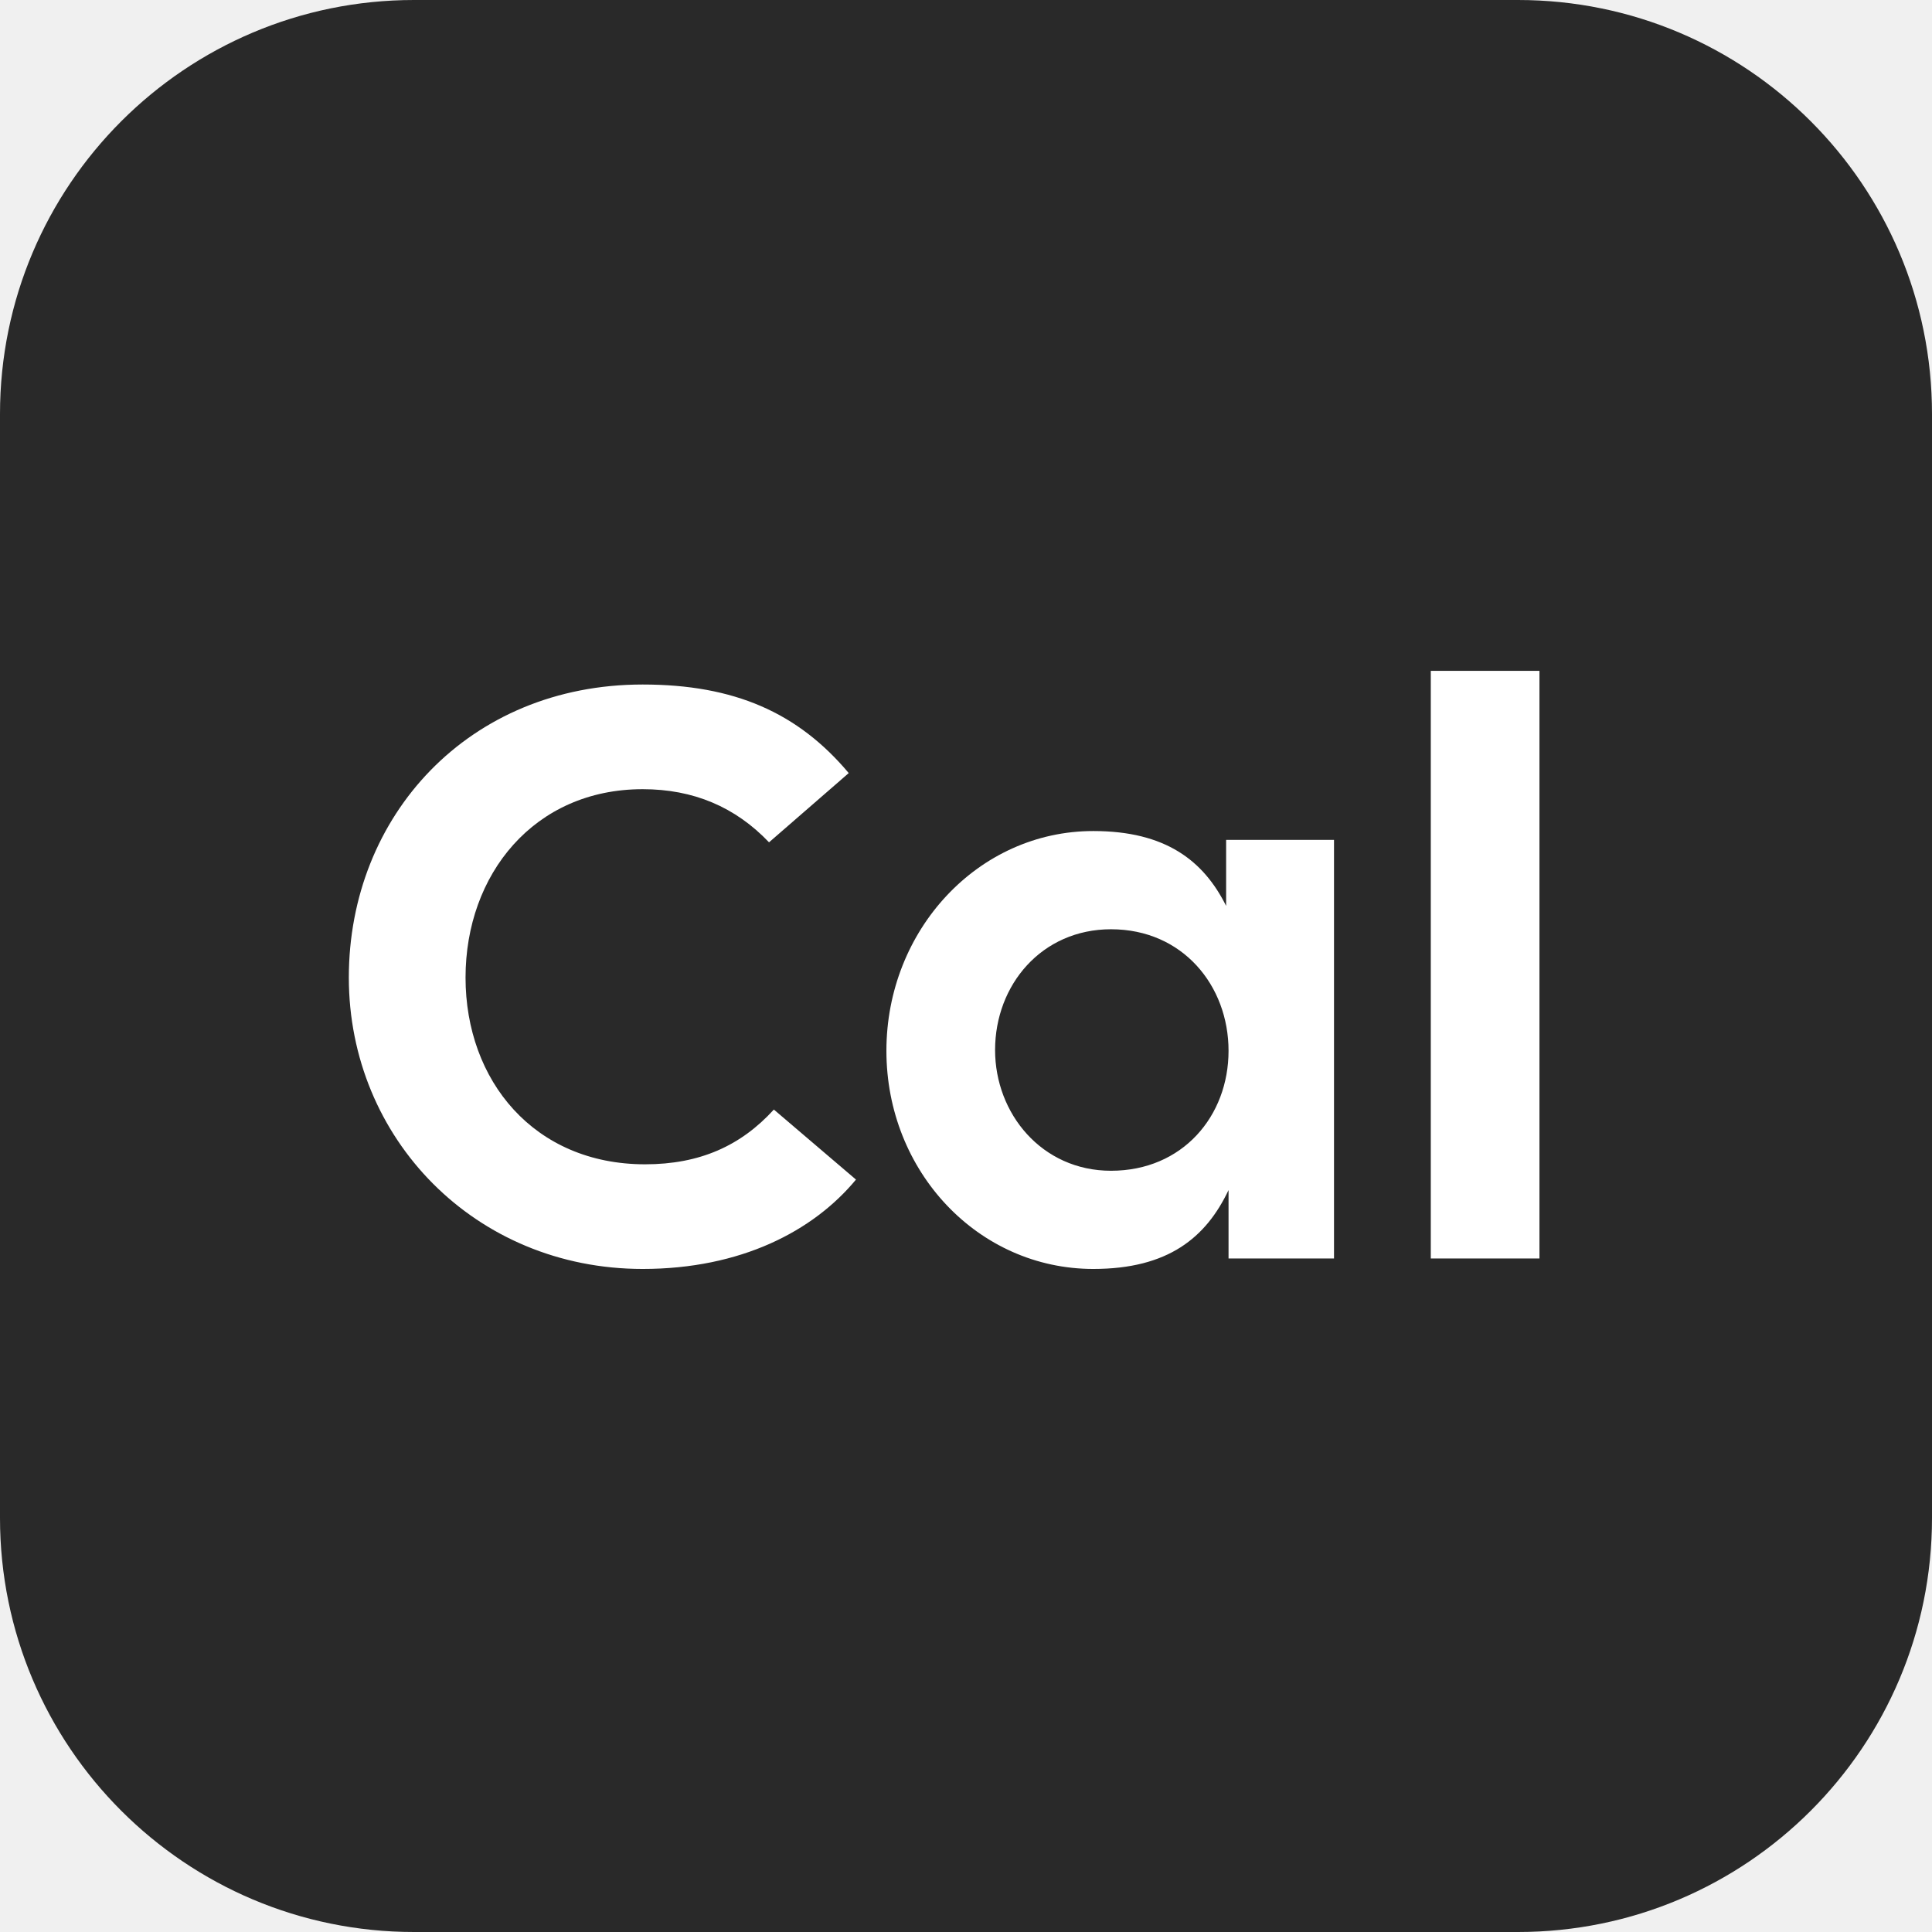
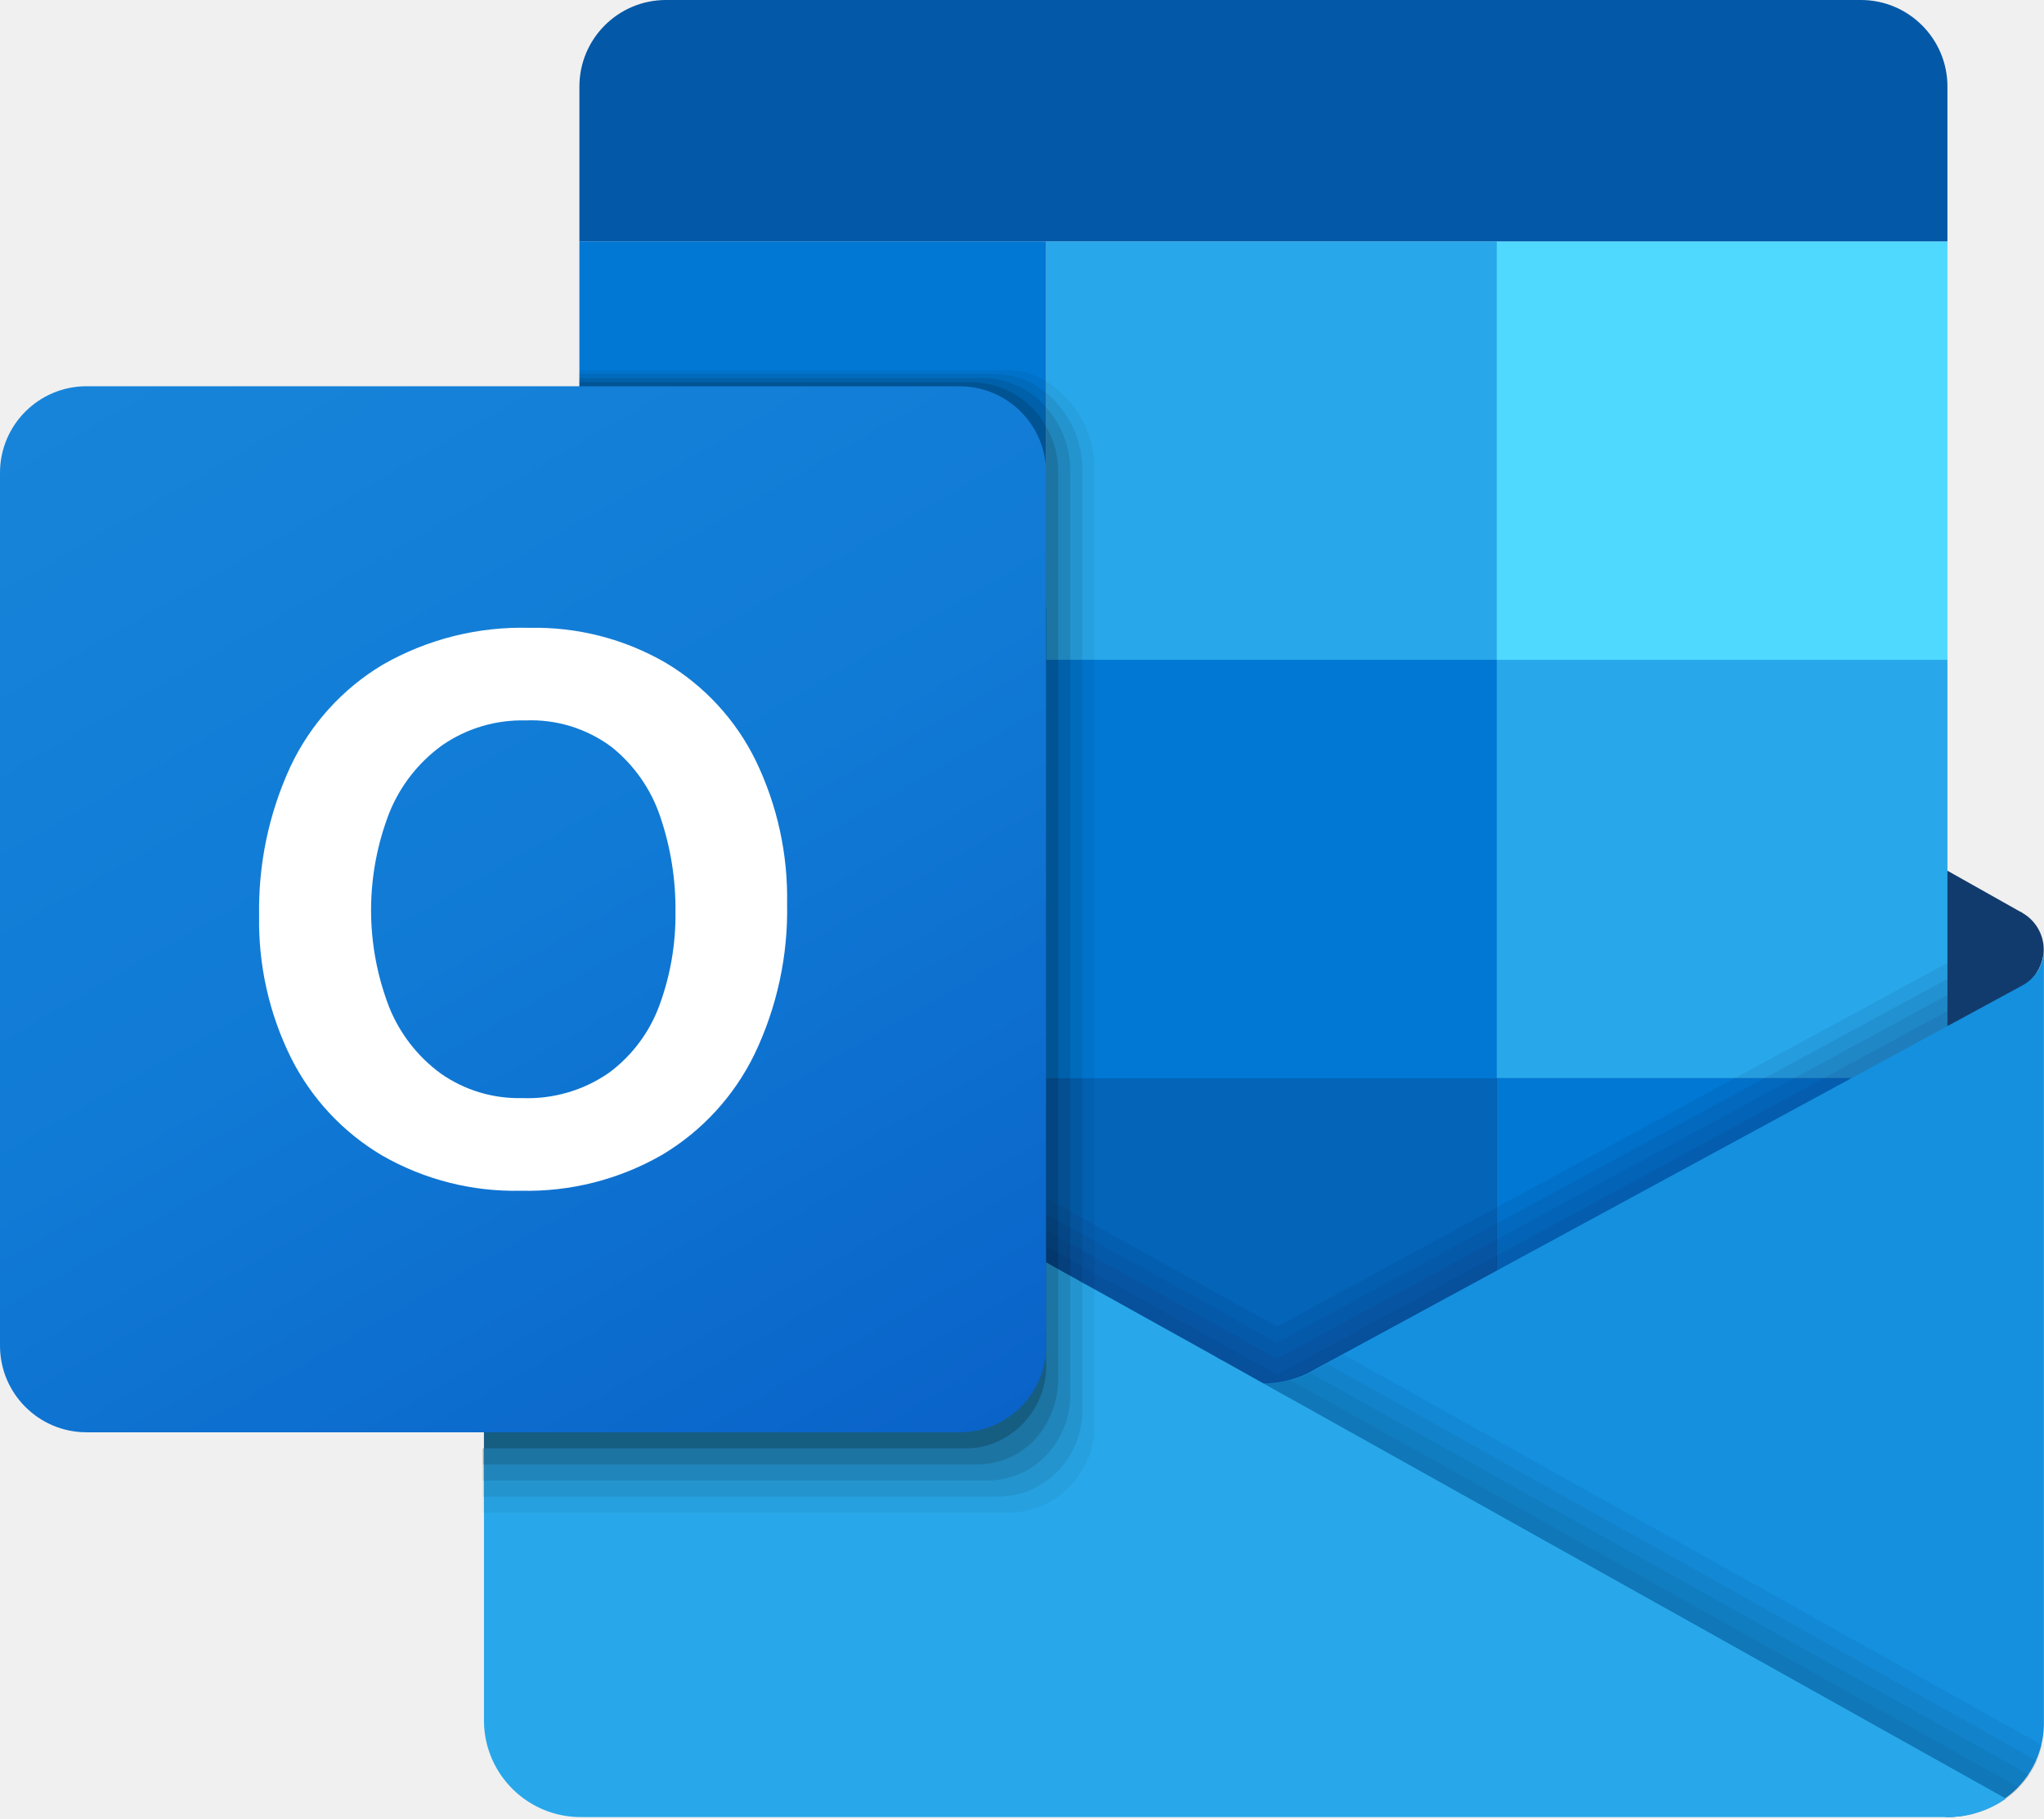
- <svg xmlns="http://www.w3.org/2000/svg" width="56" height="56" fill="none">
-   <rect width="56" height="56" rx="12" fill="#292929" />
-   <path d="M18.628 36.781c2.846 0 4.946-1.096 6.183-2.59l-2.38-2.03c-.957 1.05-2.147 1.587-3.733 1.587-3.22 0-5.204-2.427-5.204-5.413 0-2.987 1.984-5.46 5.134-5.46 1.47 0 2.683.513 3.663 1.54l2.31-2.007c-1.47-1.75-3.313-2.567-5.973-2.567-5.04 0-8.517 3.803-8.517 8.493 0 4.667 3.663 8.447 8.517 8.447ZM31.69 36.781c2.17 0 3.267-.91 3.92-2.286v1.983h3.057V24.344H35.54v1.914c-.653-1.307-1.75-2.17-3.85-2.17-3.337 0-5.997 2.87-5.997 6.37s2.66 6.323 5.997 6.323Zm-2.847-6.346c0-1.89 1.354-3.5 3.36-3.5 2.077 0 3.407 1.633 3.407 3.523 0 1.89-1.33 3.477-3.407 3.477-2.006 0-3.36-1.657-3.36-3.5ZM41.472 36.478h3.15V19.444h-3.15v17.034Z" fill="#fff" />
+ <svg xmlns="http://www.w3.org/2000/svg" viewBox="17 34 127 113">
+   <defs>
+     <linearGradient id="a" x1="28.286" y1="53.757" x2="70.714" y2="127.243" gradientUnits="userSpaceOnUse">
+       <stop offset="0" stop-color="#1784d9" />
+       <stop offset="0.5" stop-color="#107ad5" />
+       <stop offset="1" stop-color="#0a63c9" />
+     </linearGradient>
+   </defs>
+   <path d="M143.984,93.02a1.813,1.813,0,0,1-.07.52,1.055,1.055,0,0,1-.06.24c.01.01,0,.02-.01.03a.9.9,0,0,1-.079.21,2.1,2.1,0,0,1-.15.3,2.5,2.5,0,0,1-1.059,1.05l-4.636,2.62-.4.23L132.584,101l-1.139.64-21.5,12.16-.419.24-8.193,4.63-1.019.57-1.009.57-.51.29c-.17.09-.349.19-.529.29-.02.01-.03.02-.05.03a4.689,4.689,0,0,1-1.169.43h-.01a5.834,5.834,0,0,1-1.509.19,5.973,5.973,0,0,1-2.7-.62c-.14-.08-.28-.16-.42-.23-.05-.03-.1-.06-.16-.09l-6.414-3.63-.869-.49-.62-.35-.13-.07-.469-.27-.07-.04-.21-.12-.15-.09-.16-.09-.2-.11-.239-.13-.12-.07-.03-.02-.32-.18-.28-.16-.08-.04-.359-.2L63.416,103.8,59.6,101.64,58.46,101l-4.936-2.78L53,97.92l-4.506-2.55a2.546,2.546,0,0,1-1.059-1.05,2.233,2.233,0,0,1-.15-.31l-.21-.99a2.645,2.645,0,0,1,1.329-2.3l.03-.03c.02,0,.04-.02.06-.02L53,88.13l.529-.3L74.845,75.78,76.224,75l5.306-2.99.359-.21.08-.04.28-.16.32-.18.03-.02.12-.07.239-.13.2-.11.16-.09.15-.08.21-.12.07-.04.469-.27.13-.07.62-.35.869-.5,6.414-3.62c.2-.11.39-.22.58-.32a6.069,6.069,0,0,1,5.385,0c.2.1.389.21.579.32l10.731,6.06,6.674,3.77L137.52,87.83l.4.23,4.636,2.61c.03,0,.05.02.07.02l.02.03A2.633,2.633,0,0,1,143.984,93.02Z" fill="#123b6d" />
+   <polygon points="110 49 82 49 82 75 110 101 138 101 138 75 110 49" fill="#28a8ea" />
+   <path d="M110,101v26H82l-.5-.42-.07-.06v-.01l-.09-.08-.18-.15-.34-.29-.03-.02-.44-.38-.01-.01-.11-.09-.05-.04-.05-.05-.59-.5h-.01l-.12-.11-.08-.07-.05-.04-.12-.1-.3-.25-.6-.49L54,103.99l-1-.82V75H82l.6.56.15.14.44.41.31.28.28.26.47.44.13.12.62.58Z" fill="#0364b8" />
+   <rect x="54" y="101" width="28" height="26" fill="#14447d" />
+   <rect x="110" y="101" width="28" height="26" fill="#0078d4" />
+   <rect x="110" y="49" width="28" height="26" fill="#50d9ff" />
+   <rect x="53" y="49" width="29" height="26" fill="#0078d4" />
+   <rect x="82" y="75" width="28" height="26" fill="#0078d4" />
+   <path d="M58.38,34h74.24A5.38,5.38,0,0,1,138,39.38V49a0,0,0,0,1,0,0H53a0,0,0,0,1,0,0V39.38A5.38,5.38,0,0,1,58.38,34Z" fill="#0358a7" />
+   <path d="M138,93.829,96.942,116.108l-.192.111a1.94,1.94,0,0,1-.2.107c-.074.035-.151.066-.227.093l-1.34-.751-.167-.089c-.08-.04-.161-.082-.237-.13l-.1-.062-8.132-4.52-.664-.375-.545-.3-1.2-.675L53,92.318v32.259h85Z" fill="#0a2767" opacity="0.1" />
+   <path d="M138,94.829,96.942,117.108l-.192.111a1.94,1.94,0,0,1-.2.107c-.074.035-.151.066-.227.093l-1.34-.751-.167-.089c-.08-.04-.161-.082-.237-.13l-.1-.062-8.132-4.52-.664-.375-.545-.3-1.2-.675L53,93.318v32.259h85Z" fill="#0a2767" opacity="0.1" />
+   <path d="M138,95.829,96.942,118.108l-.192.111a1.94,1.94,0,0,1-.2.107c-.074.035-.151.066-.227.093l-1.34-.751-.167-.089c-.08-.04-.161-.082-.237-.13l-.1-.062-8.132-4.52-.664-.375-.545-.3-1.2-.675L53,94.318v32.259h85Z" fill="#0a2767" opacity="0.1" />
+   <path d="M138,96.829,96.942,119.108l-.192.111a1.94,1.94,0,0,1-.2.107c-.074.035-.151.066-.227.093l-1.34-.751-.167-.089c-.08-.04-.161-.082-.237-.13l-.1-.062-8.132-4.52-.664-.375-.545-.3-1.2-.675L53,95.318v32.259h85Z" fill="#0a2767" opacity="0.1" />
+   <path d="M142.641,95.242v0l-.054.029-.013.008-43.8,23.765a6.019,6.019,0,0,1-.587.319h0a6.331,6.331,0,0,1-5.389,0h0a6.138,6.138,0,0,1-.587-.319l2.061,14.818,43.658,13.047a6.235,6.235,0,0,0,3.564-1.1,5.686,5.686,0,0,0,2.5-4.671V93.022A2.542,2.542,0,0,1,142.641,95.242Z" fill="#1490df" />
+   <path d="M100.479,118.163l-1.629.883a6.261,6.261,0,0,1-.587.319h0a6.329,6.329,0,0,1-5.388,0h0a6.261,6.261,0,0,1-.587-.319l2.061,14.818,43.658,13.047a6.241,6.241,0,0,0,3.565-1.1,5.773,5.773,0,0,0,2.339-3.356Z" opacity="0.05" />
+   <path d="M143.578,143.412,99.439,118.727l-.589.319a6.261,6.261,0,0,1-.587.319h0a6.329,6.329,0,0,1-5.388,0h0a6.261,6.261,0,0,1-.587-.319l2.061,14.818,43.658,13.047a6.241,6.241,0,0,0,3.565-1.1A5.851,5.851,0,0,0,143.578,143.412Z" opacity="0.05" />
+   <path d="M143.088,144.284,98.406,119.3l-.143.07h0a6.329,6.329,0,0,1-5.388,0h0a6.261,6.261,0,0,1-.587-.319l2.061,14.818,43.658,13.047a6.241,6.241,0,0,0,3.565-1.1A5.943,5.943,0,0,0,143.088,144.284Z" opacity="0.05" />
+   <path d="M142.444,145.069,97.578,119.977l-.223-.119-.176-.1a6.334,6.334,0,0,1-4.305-.394h0a6.261,6.261,0,0,1-.587-.319l2.061,14.818,43.658,13.047a6.241,6.241,0,0,0,3.565-1.1A6.015,6.015,0,0,0,142.444,145.069Z" opacity="0.05" />
+   <path d="M141.63,145.76c-.13.09-.26.18-.39.26s-.27.15-.41.22c-.16.08-.32.15-.48.22-.01,0-.02.01-.03.01q-.27.1-.54.18a3.3,3.3,0,0,1-.62.15.7.7,0,0,1-.14.03c-.11.02-.22.03-.34.04a4.632,4.632,0,0,1-.65.04H53.15a6.01,6.01,0,0,1-6.08-5.94V93.02l1.38.77.02.01c.01.01.01.01.02.01L53,96.32,61.42,101,82,112.44l.6.34.15.08.44.25.31.17.28.15.47.27.13.07.62.34,7.44,4.14c.19.12.39.23.59.33l2.48,1.39,1.57.88h.01l6.67,3.73,1.79,1,1.79,1,.75.42,1.04.58Z" fill="#28a8ea" />
+   <path d="M85,63v59.62a5.337,5.337,0,0,1-.37,1.96,5.272,5.272,0,0,1-.52,1,4.839,4.839,0,0,1-.86,1,5.173,5.173,0,0,1-.51.42,5.462,5.462,0,0,1-1.03.58,5.378,5.378,0,0,1-2.09.42H47v-4h.07V93.02a2.644,2.644,0,0,1,1.33-2.3l.03-.03c.02,0,.04-.02.06-.02L53,88.13V57H79.62a4.547,4.547,0,0,1,2.38.69A6.374,6.374,0,0,1,85,63Z" opacity="0.05" />
+   <path d="M84.25,63.1v58.52a5.432,5.432,0,0,1-.86,2.96,4.746,4.746,0,0,1-.84,1,3.379,3.379,0,0,1-.55.45,3.747,3.747,0,0,1-.66.4c-.1.06-.2.1-.3.15a5.292,5.292,0,0,1-2.08.42H47v-3h.07V93.02a2.644,2.644,0,0,1,1.33-2.3l.03-.03c.02,0,.04-.02.06-.02L53,88.13V57.25H78.87A4.942,4.942,0,0,1,82,58.42,6.149,6.149,0,0,1,84.25,63.1Z" opacity="0.075" />
+   <path d="M83.5,63.19v57.43a5.45,5.45,0,0,1-1.5,3.82,1.92,1.92,0,0,1-.15.14,4.911,4.911,0,0,1-1.47,1c-.01,0-.02.01-.03.01a5.268,5.268,0,0,1-2.04.41H47v-2h.07V93.02a2.644,2.644,0,0,1,1.33-2.3l.03-.03c.02,0,.04-.02.06-.02L53,88.13V57.5H78.12A5.21,5.21,0,0,1,82,59.32,5.846,5.846,0,0,1,83.5,63.19Z" opacity="0.1" />
+   <path d="M82.75,63.28v56.34a5.735,5.735,0,0,1-.75,2.87,4.989,4.989,0,0,1-2.29,2.09c-.12.05-.25.1-.38.14a5.088,5.088,0,0,1-1.67.28H47v-1h.07V93.02a2.644,2.644,0,0,1,1.33-2.3l.03-.03c.02,0,.04-.02.06-.02L53,88.13V57.75H77.37A5.373,5.373,0,0,1,82,60.51,5.5,5.5,0,0,1,82.75,63.28Z" opacity="0.125" />
+   <path d="M82,63.38v55.24a5.158,5.158,0,0,1-3.74,5.22A4.731,4.731,0,0,1,77,124H47.07V93.02a2.644,2.644,0,0,1,1.33-2.3l.03-.03c.02,0,.04-.02.06-.02L53,88.13V58H76.62A5.382,5.382,0,0,1,82,63.38Z" opacity="0.2" />
+   <rect x="17" y="58" width="65" height="65" rx="5.38" fill="url(#a)" />
+   <path d="M35.041,81.643A14.637,14.637,0,0,1,40.785,75.3a17.366,17.366,0,0,1,9.128-2.287,16.154,16.154,0,0,1,8.444,2.169,14.489,14.489,0,0,1,5.59,6.062,19.581,19.581,0,0,1,1.958,8.916,20.653,20.653,0,0,1-2.017,9.329,14.837,14.837,0,0,1-5.755,6.274,16.788,16.788,0,0,1-8.763,2.228,16.542,16.542,0,0,1-8.632-2.193,14.705,14.705,0,0,1-5.661-6.074A19.091,19.091,0,0,1,33.1,90.913,21.187,21.187,0,0,1,35.041,81.643Zm6.121,14.895a9.5,9.5,0,0,0,3.231,4.175,8.44,8.44,0,0,0,5.048,1.521,8.862,8.862,0,0,0,5.39-1.568,9.107,9.107,0,0,0,3.137-4.187,16.181,16.181,0,0,0,1-5.826,17.723,17.723,0,0,0-.943-5.9A9.345,9.345,0,0,0,55,80.417a8.35,8.35,0,0,0-5.343-1.651A8.718,8.718,0,0,0,44.488,80.3a9.576,9.576,0,0,0-3.3,4.21,16.71,16.71,0,0,0-.024,12.029Z" fill="#fff" />
+   <rect width="180" height="180" fill="none" />
</svg>
